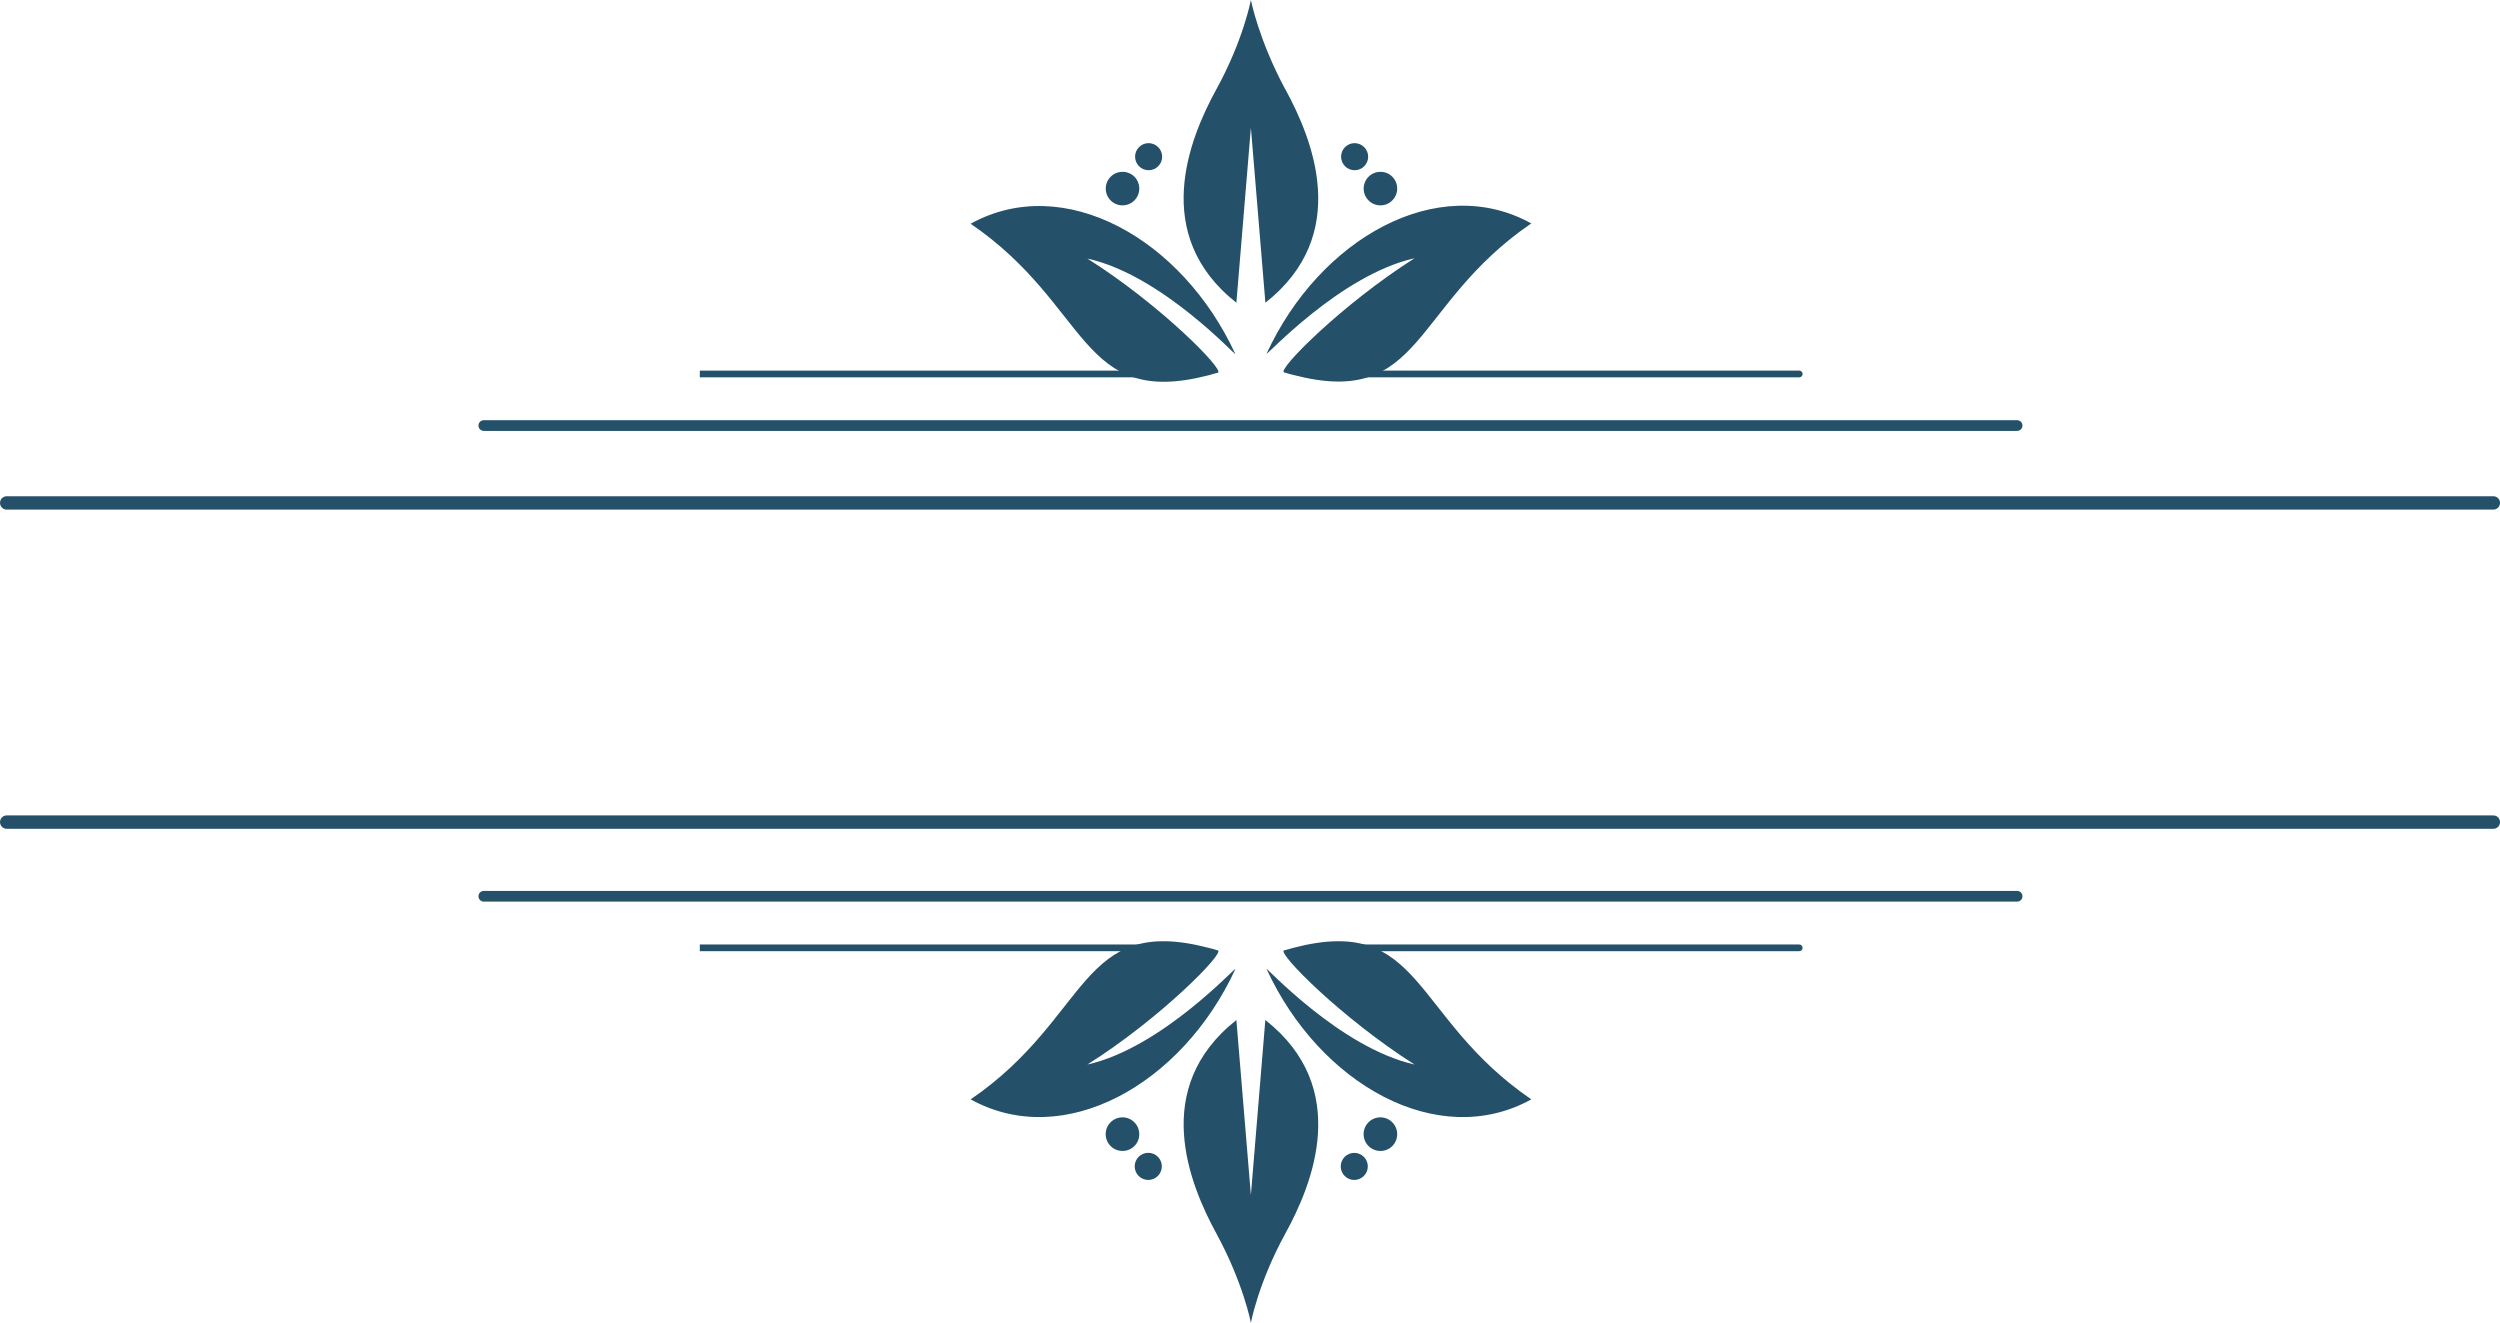
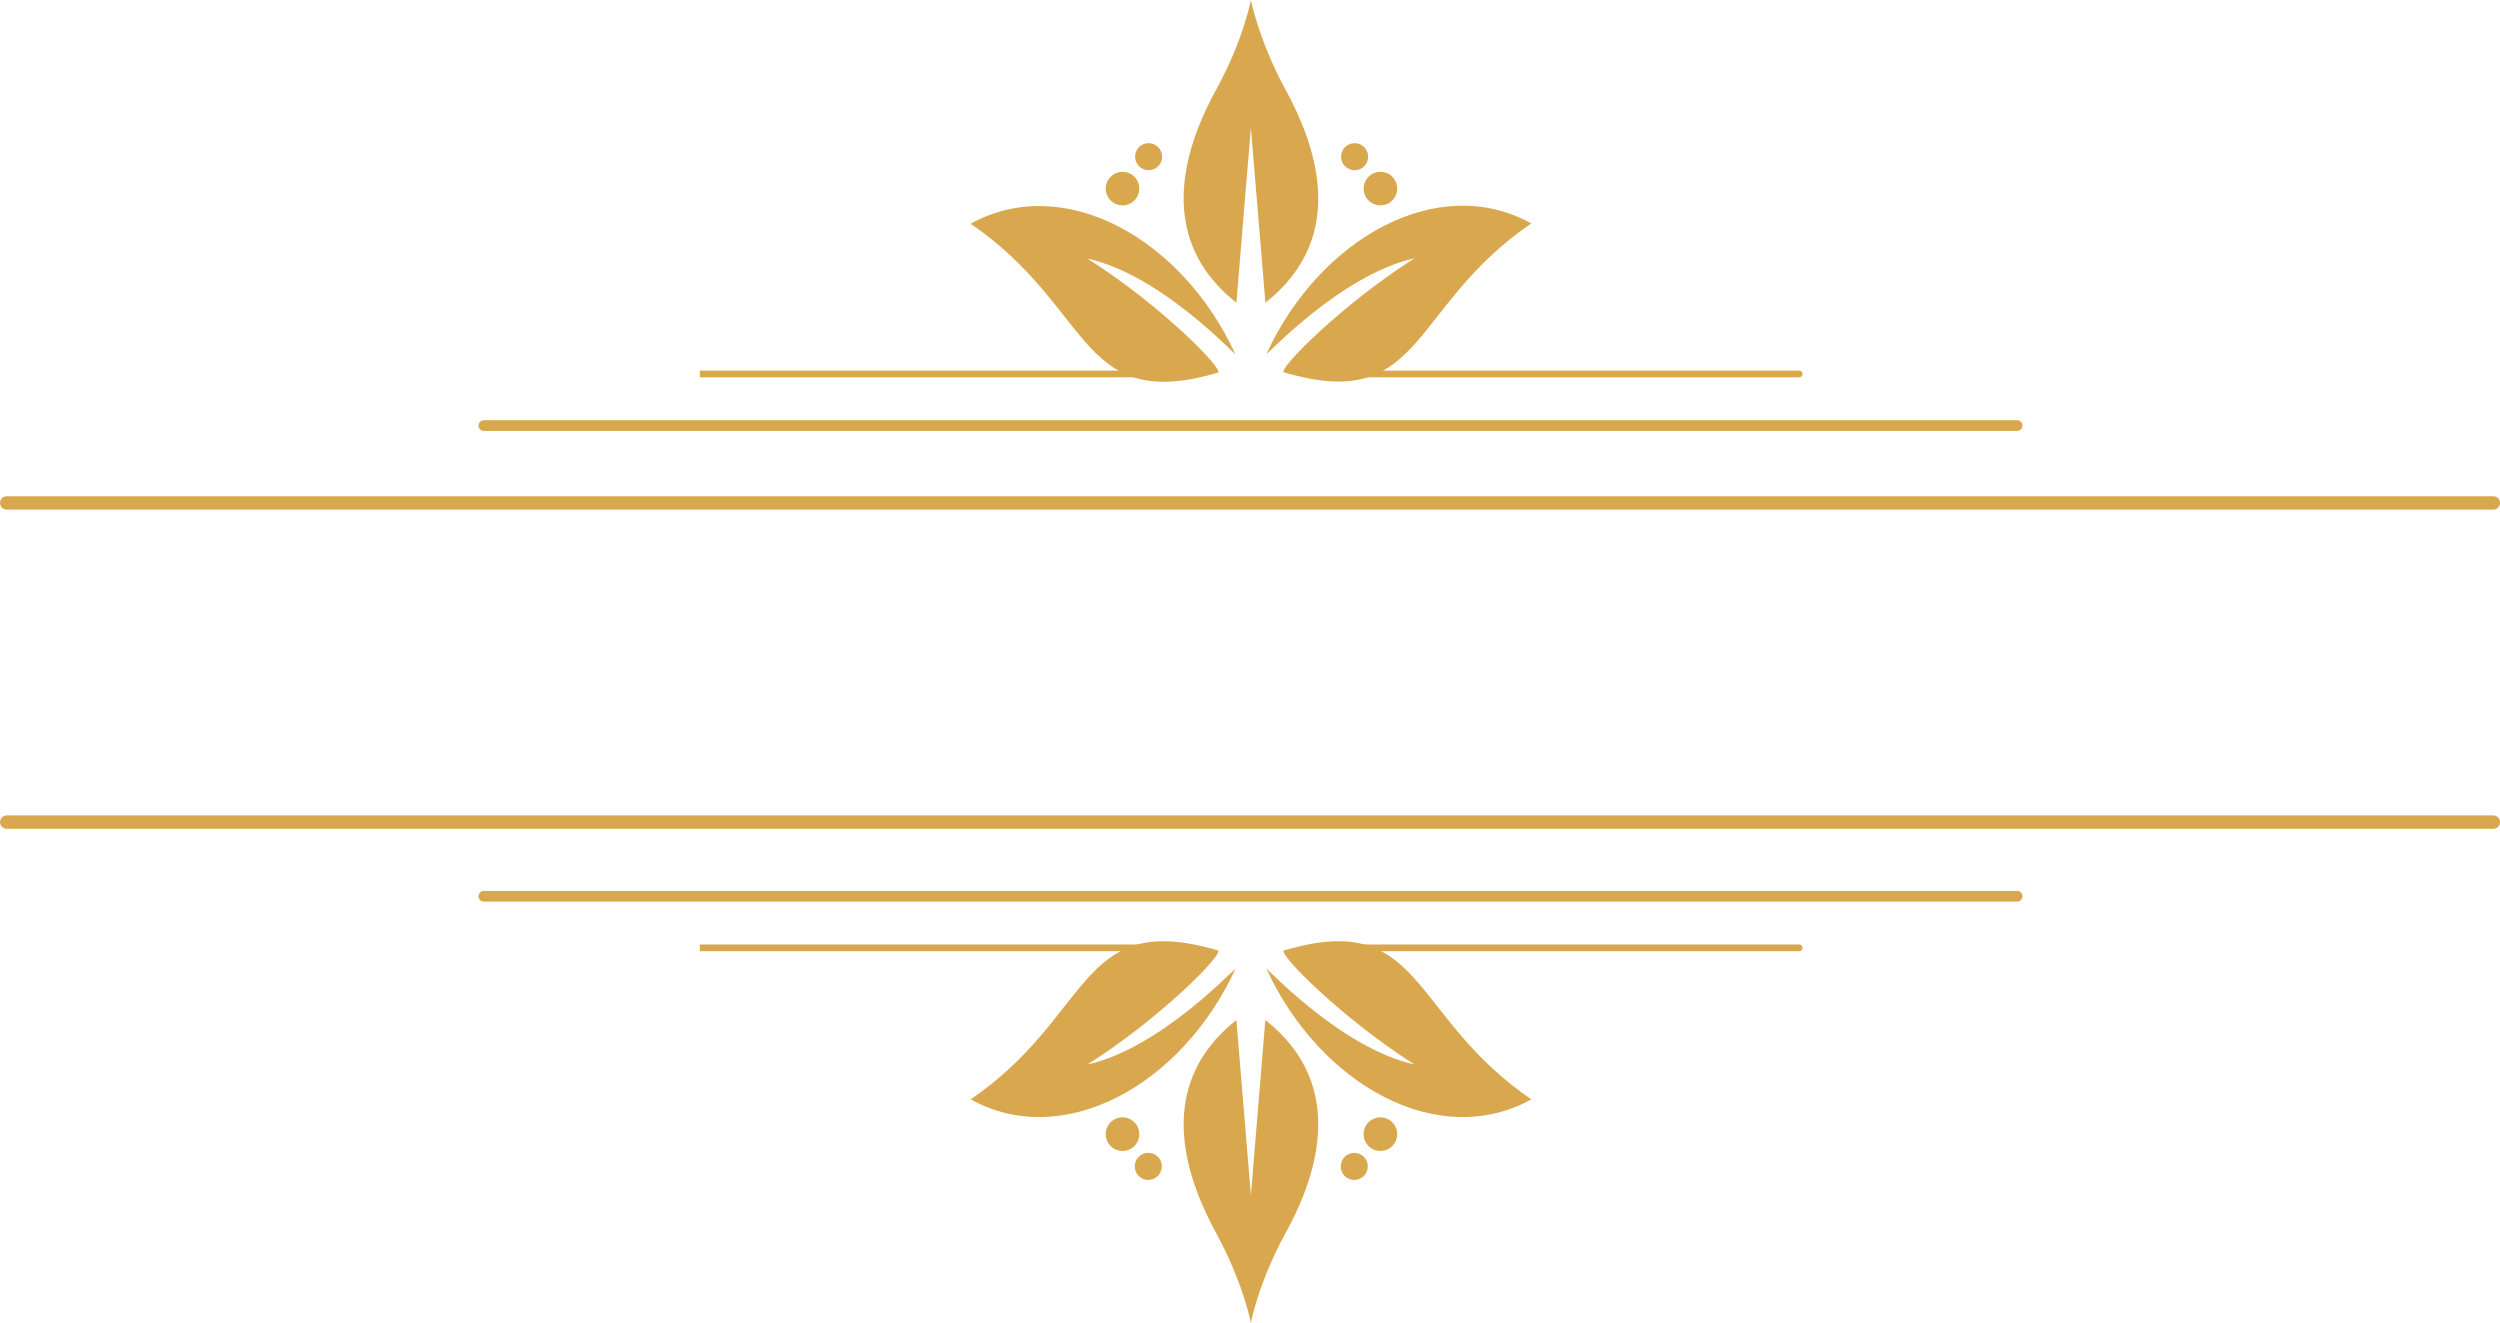
<svg xmlns="http://www.w3.org/2000/svg" viewBox="0 0 775.45 410.3">
  <defs>
-     <style>.cls-1,.cls-2,.cls-3,.cls-4{fill:none;stroke:#245069;}.cls-1,.cls-2,.cls-3{stroke-linecap:round;}.cls-1{stroke-width:4.15px;}.cls-2{stroke-width:3.32px;}.cls-3,.cls-4{stroke-width:2.08px;}.cls-5{fill:#245069;}</style>
+     <style>.cls-1,.cls-2,.cls-3,.cls-4{fill:none;stroke:#d9a84e;}.cls-1,.cls-2,.cls-3{stroke-linecap:round;}.cls-1{stroke-width:4.15px;}.cls-2{stroke-width:3.32px;}.cls-3,.cls-4{stroke-width:2.08px;}.cls-5{fill:#d9a84e;}</style>
  </defs>
  <g id="Layer_2" data-name="Layer 2">
    <g id="Layer_1-2" data-name="Layer 1">
      <g id="Page-1">
        <g id="Three-Leaf-Heading">
          <path id="Path-2" class="cls-1" d="M2.08,156h771.3" />
          <path id="Path-3" class="cls-2" d="M625.67,132H150.07" />
          <path id="Path-4" class="cls-3" d="M414.08,116h144" />
          <path id="Path-5" class="cls-4" d="M358.48,116H217.07" />
          <path class="cls-5" d="M398.27,115.5c1,.3,2,.6,2.9.8,40.3,10.5,36.5-21.5,73.8-47-28.9-16-65.6,4.6-82.1,40.4-.5,1.2,22.7-24.4,45.9-29.6-22.69,14.4-42.69,34.7-40.5,35.4Zm-61-35.3c23.21,5.1,46.4,30.7,45.9,29.6C366.67,74,330,53.4,301.07,69.4c37.3,25.5,33.6,57.4,73.81,47,.89-.3,1.89-.5,2.89-.8,2.21-.7-17.79-21.1-40.5-35.4Zm61.4-52.5C390.38,12.3,388,0,388,0s-2.3,12.4-10.71,27.7-20.5,45.1,6.21,66.2L388,39.6l4.5,54.3c26.79-21.1,14.6-50.8,6.19-66.2Zm21.5,16.7a4.2,4.2,0,1,0,4.21,4.2A4.23,4.23,0,0,0,420.17,44.4Zm-63.9,0a4.2,4.2,0,1,0,4.21,4.2A4.23,4.23,0,0,0,356.27,44.4Zm71.9,8.9a5.2,5.2,0,1,0,5.21,5.2A5.16,5.16,0,0,0,428.17,53.3Zm-80,0a5.2,5.2,0,1,0,5.21,5.2A5.16,5.16,0,0,0,348.17,53.3Z" />
          <path id="Path-7" class="cls-1" d="M773.38,255H2.08" />
          <path id="Path-8" class="cls-2" d="M625.67,278H150.07" />
          <path id="Path-9" class="cls-3" d="M558.08,294h-144" />
          <path id="Path-10" class="cls-4" d="M358.48,294H217.07" />
          <path class="cls-5" d="M438.77,330.2c-23.2-5.2-46.39-30.7-45.89-29.6,16.5,35.8,53.2,56.4,82.1,40.4-37.3-25.5-33.6-57.5-73.81-47-.9.3-1.9.5-2.9.8-2.19.7,17.81,21,40.5,35.4Zm-61-35.4c-1-.3-2-.6-2.89-.8-40.3-10.5-36.5,21.5-73.8,47,28.9,16,65.6-4.6,82.1-40.4.5-1.2-22.7,24.4-45.9,29.6,22.7-14.3,42.7-34.7,40.49-35.4Zm14.71,21.6L388,370.7l-4.5-54.3c-26.71,21.1-14.6,50.8-6.21,66.2S388,410.3,388,410.3s2.29-12.4,10.7-27.7,20.59-45.1-6.2-66.2Zm31.79,45.4a4.2,4.2,0,1,0-4.2,4.2A4.22,4.22,0,0,0,424.27,361.8Zm-63.89,0a4.21,4.21,0,1,0-4.21,4.2A4.23,4.23,0,0,0,360.38,361.8Zm73-10a5.21,5.21,0,1,0-5.21,5.2A5.17,5.17,0,0,0,433.38,351.8Zm-80,0a5.21,5.21,0,1,0-5.21,5.2A5.17,5.17,0,0,0,353.38,351.8Z" />
        </g>
      </g>
    </g>
  </g>
</svg>
